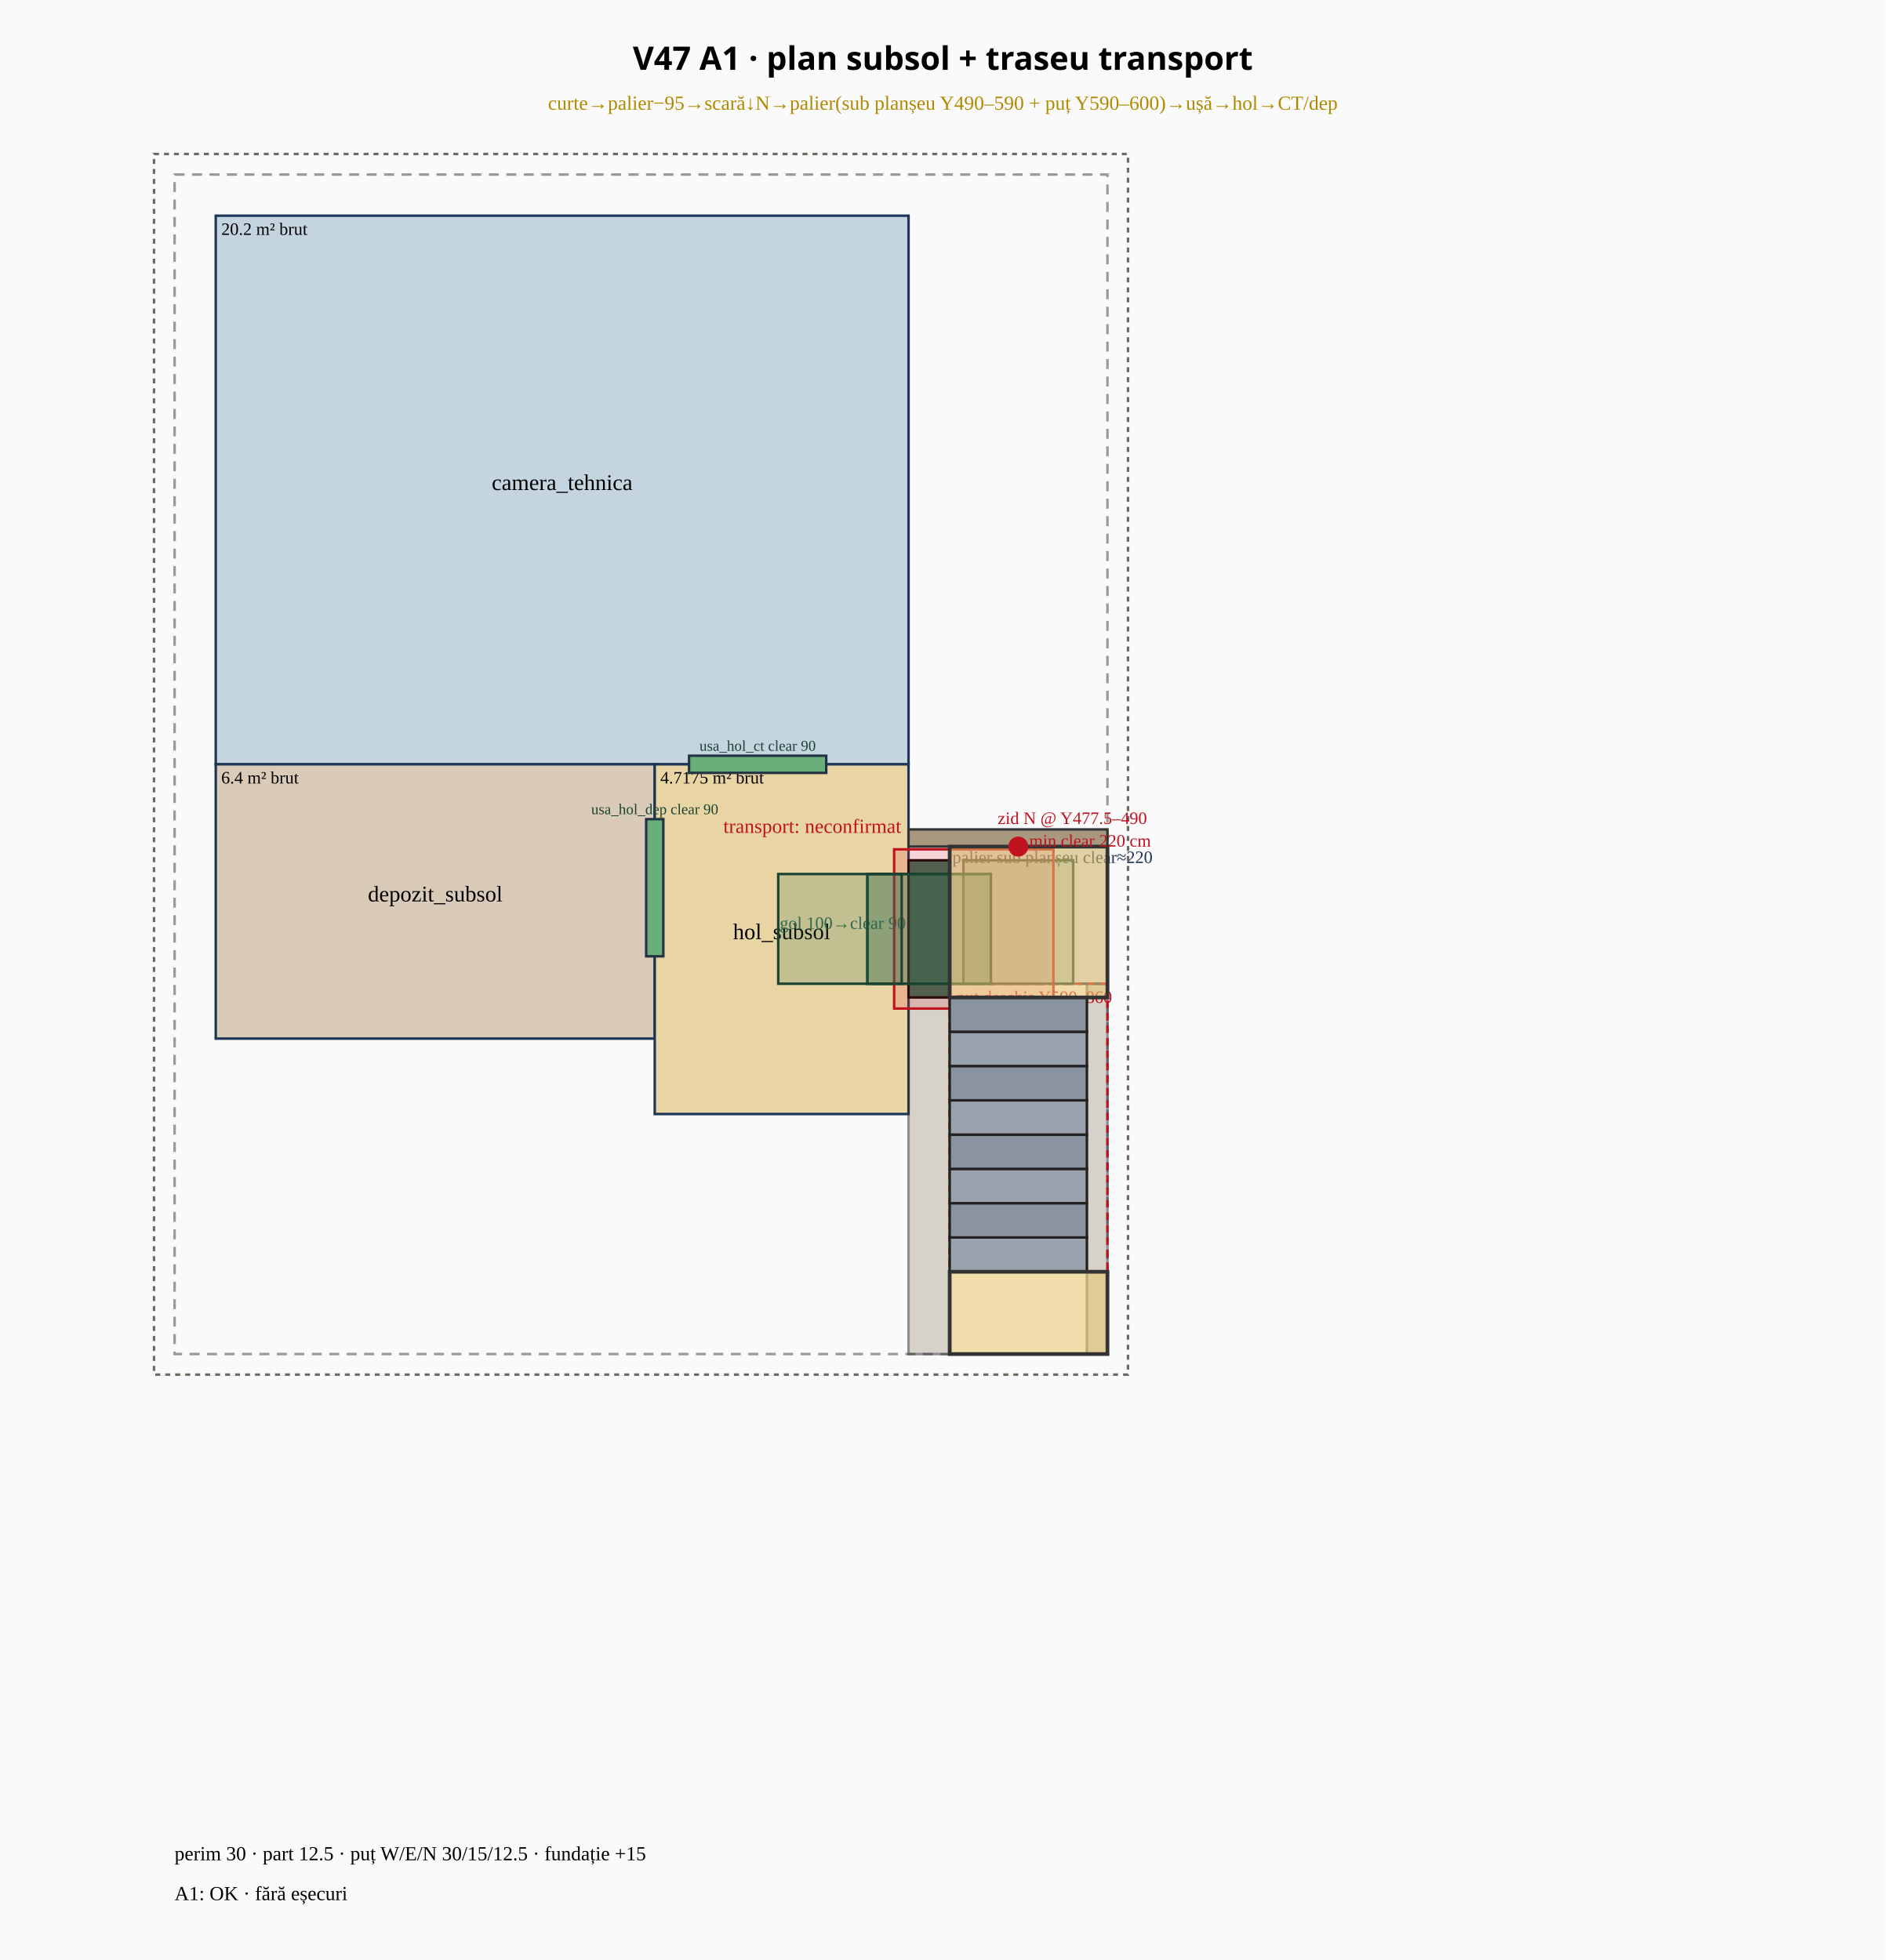
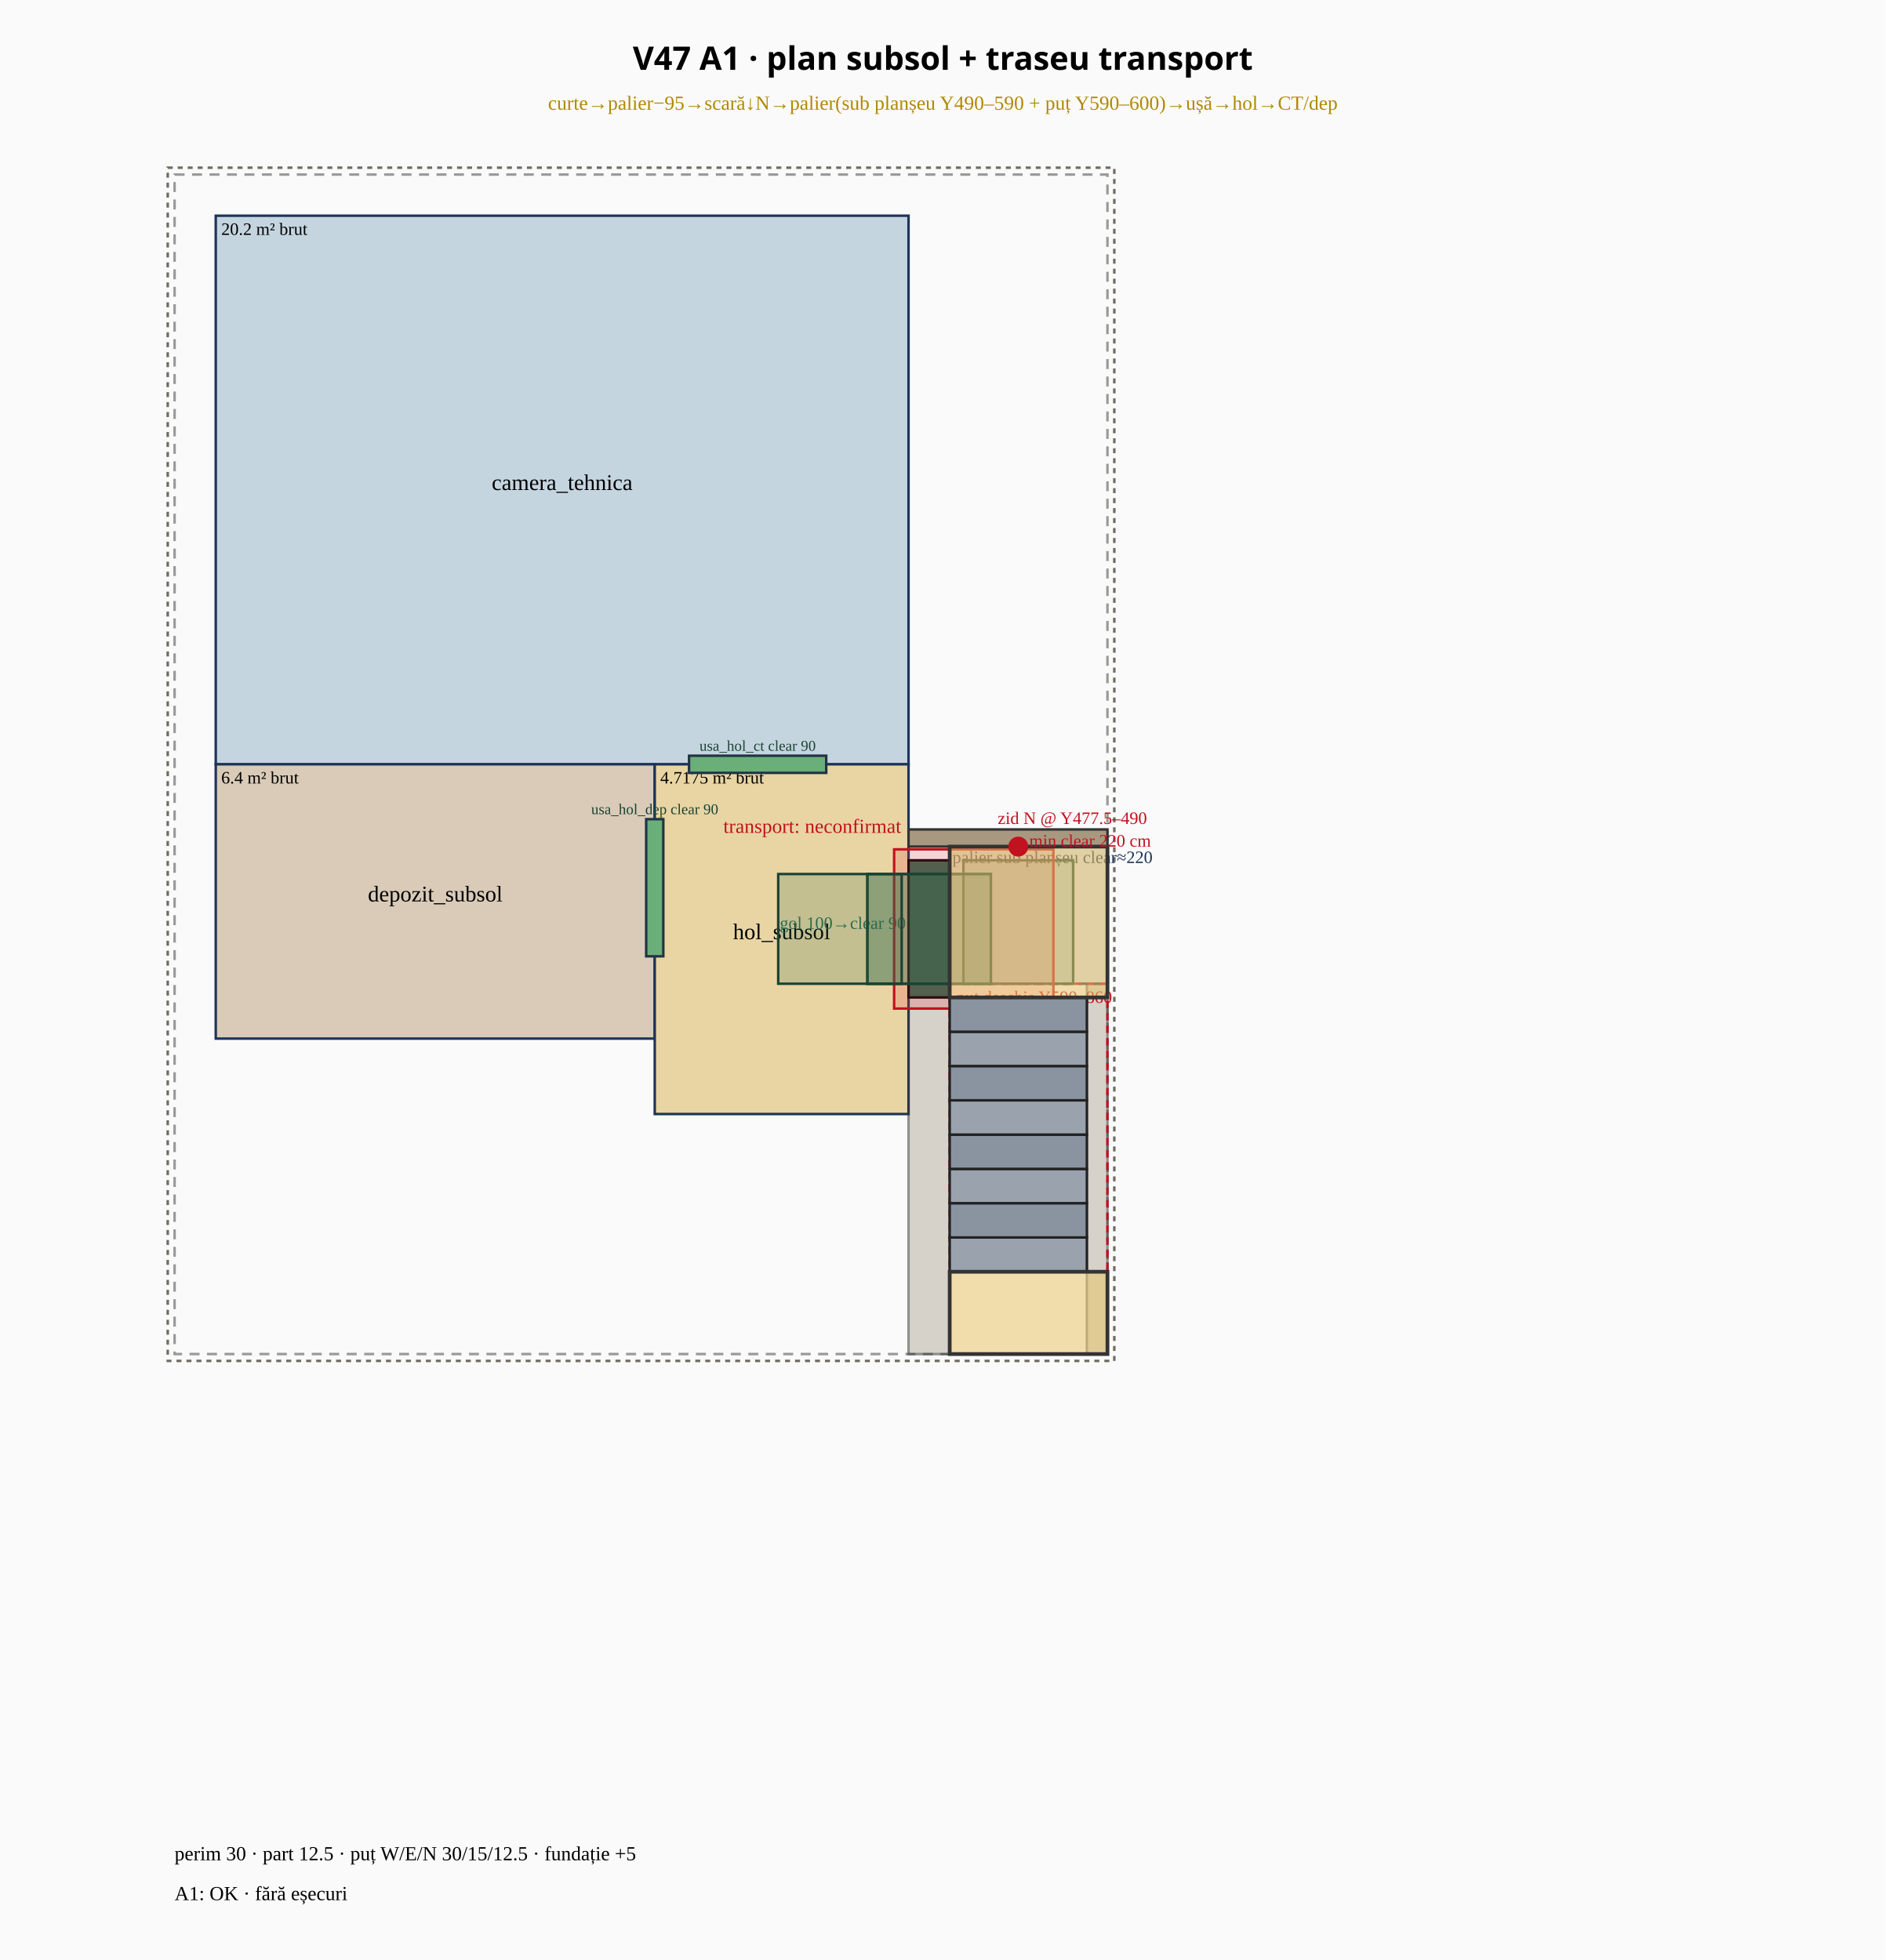
<svg xmlns="http://www.w3.org/2000/svg" width="756" height="786" viewBox="0 0 756 786">
  <rect width="100%" height="100%" fill="#fafafa" />
  <text x="378" y="28" text-anchor="middle" font-size="13" font-weight="600" font-family="IBM Plex Sans,Segoe UI,sans-serif">V47 A1 · plan subsol + traseu transport</text>
  <text x="378" y="44" text-anchor="middle" font-size="8" fill="#b08900">curte→palier−95→scară↓N→palier(sub planșeu Y490–590 + puț Y590–600)→ușă→hol→CT/dep</text>
  <rect x="70" y="70" width="374" height="473" fill="none" stroke="#999" stroke-dasharray="4 3" />
-   <rect x="61.75" y="61.75" width="390.5" height="489.5" fill="none" stroke="#6e6a62" stroke-dasharray="2 2" />
+   <rect x="67.25" y="67.25" width="379.5" height="478.5" fill="none" stroke="#6e6a62" stroke-dasharray="2 2" />
  <rect x="86.5" y="86.5" width="277.75" height="220" fill="#c5d5e0" stroke="#1d3557" />
  <text x="225.375" y="196.5" text-anchor="middle" font-size="9">camera_tehnica</text>
  <text x="88.7" y="94.2" font-size="7">20.2 m² brut</text>
  <rect x="86.5" y="306.5" width="176" height="110" fill="#d9cbb8" stroke="#1d3557" />
  <text x="174.5" y="361.5" text-anchor="middle" font-size="9">depozit_subsol</text>
  <text x="88.7" y="314.2" font-size="7">6.4 m² brut</text>
  <rect x="262.5" y="306.5" width="101.75" height="140.25" fill="#e8d5a3" stroke="#1d3557" />
  <text x="313.375" y="376.625" text-anchor="middle" font-size="9">hol_subsol</text>
  <text x="264.7" y="314.2" font-size="7">4.7175 m² brut</text>
  <rect x="364.25" y="332.625" width="79.75" height="6.875" fill="#a89880" stroke="#333" />
  <text x="400" y="330.425" font-size="7" fill="#c1121f">zid N @ Y477.5–490</text>
  <rect x="364.25" y="394.5" width="16.5" height="148.5" fill="#b8b0a0" opacity="0.55" stroke="#333" />
  <rect x="435.75" y="394.5" width="8.25" height="148.5" fill="#b8b0a0" opacity="0.55" stroke="#333" />
  <rect x="364.25" y="345" width="16.5" height="55" fill="#2d6a4f" stroke="#000" />
  <text x="363.15" y="372.5" text-anchor="end" font-size="7" fill="#2d6a4f">gol 100→clear 90</text>
  <rect x="380.75" y="339.5" width="63.25" height="55" fill="#4a6fa5" fill-opacity="0.2" stroke="#1d3557" stroke-dasharray="4 2" />
  <text x="381.85" y="346.1" font-size="7" fill="#1d3557">palier sub planșeu clear≈220</text>
  <rect x="380.75" y="394.5" width="63.25" height="148.5" fill="none" stroke="#c1121f" stroke-dasharray="3 2" />
  <text x="383.5" y="402.2" font-size="7" fill="#c1121f">puț deschis Y590–860</text>
  <rect x="386.25" y="345" width="44" height="49.5" fill="#2d6a4f" fill-opacity="0.2" stroke="#1b4332" />
  <rect x="358.475" y="340.6" width="63.855" height="63.855" fill="#e63946" fill-opacity="0.2" stroke="#c1121f" />
  <rect x="347.75" y="350.5" width="49.5" height="44" fill="#2d6a4f" fill-opacity="0.2" stroke="#1b4332" />
  <rect x="347.75" y="350.5" width="49.5" height="44" fill="#2d6a4f" fill-opacity="0.2" stroke="#1b4332" />
  <rect x="312" y="350.5" width="49.5" height="44" fill="#2d6a4f" fill-opacity="0.2" stroke="#1b4332" />
  <text x="290" y="334" font-size="8" fill="#c1121f">transport: neconfirmat</text>
  <rect x="276.25" y="303.062" width="55" height="6.875" fill="#6aaf7a" stroke="#234" />
  <text x="303.75" y="301.062" text-anchor="middle" font-size="6" fill="#1b4332">usa_hol_ct clear 90</text>
  <rect x="259.062" y="328.5" width="6.875" height="55" fill="#6aaf7a" stroke="#234" />
  <text x="262.5" y="326.5" text-anchor="middle" font-size="6" fill="#1b4332">usa_hol_dep clear 90</text>
  <rect x="380.75" y="496.25" width="55" height="13.75" fill="#9aa3ad" stroke="#222" />
  <rect x="380.75" y="482.5" width="55" height="13.75" fill="#8a93a0" stroke="#222" />
  <rect x="380.75" y="468.75" width="55" height="13.75" fill="#9aa3ad" stroke="#222" />
  <rect x="380.75" y="455" width="55" height="13.75" fill="#8a93a0" stroke="#222" />
  <rect x="380.75" y="441.25" width="55" height="13.75" fill="#9aa3ad" stroke="#222" />
  <rect x="380.75" y="427.5" width="55" height="13.75" fill="#8a93a0" stroke="#222" />
  <rect x="380.75" y="413.75" width="55" height="13.75" fill="#9aa3ad" stroke="#222" />
  <rect x="380.75" y="400" width="55" height="13.75" fill="#8a93a0" stroke="#222" />
  <rect x="380.75" y="510" width="63.25" height="33" fill="#e8c56a" stroke="#333" stroke-width="1.5" fill-opacity="0.55" />
  <rect x="380.75" y="339.5" width="63.25" height="60.5" fill="#e8c56a" stroke="#333" stroke-width="1.5" fill-opacity="0.55" />
  <circle cx="408.25" cy="339.5" r="4" fill="#c1121f" />
  <text x="412.65" y="339.5" font-size="7" fill="#c1121f">min clear 220 cm</text>
-   <text x="70" y="746" font-size="8">perim 30 · part 12.5 · puț W/E/N 30/15/12.5 · fundație +15</text>
+   <text x="70" y="746" font-size="8">perim 30 · part 12.5 · puț W/E/N 30/15/12.5 · fundație +5</text>
  <text x="70" y="762" font-size="8">A1: OK · fără eșecuri</text>
</svg>
